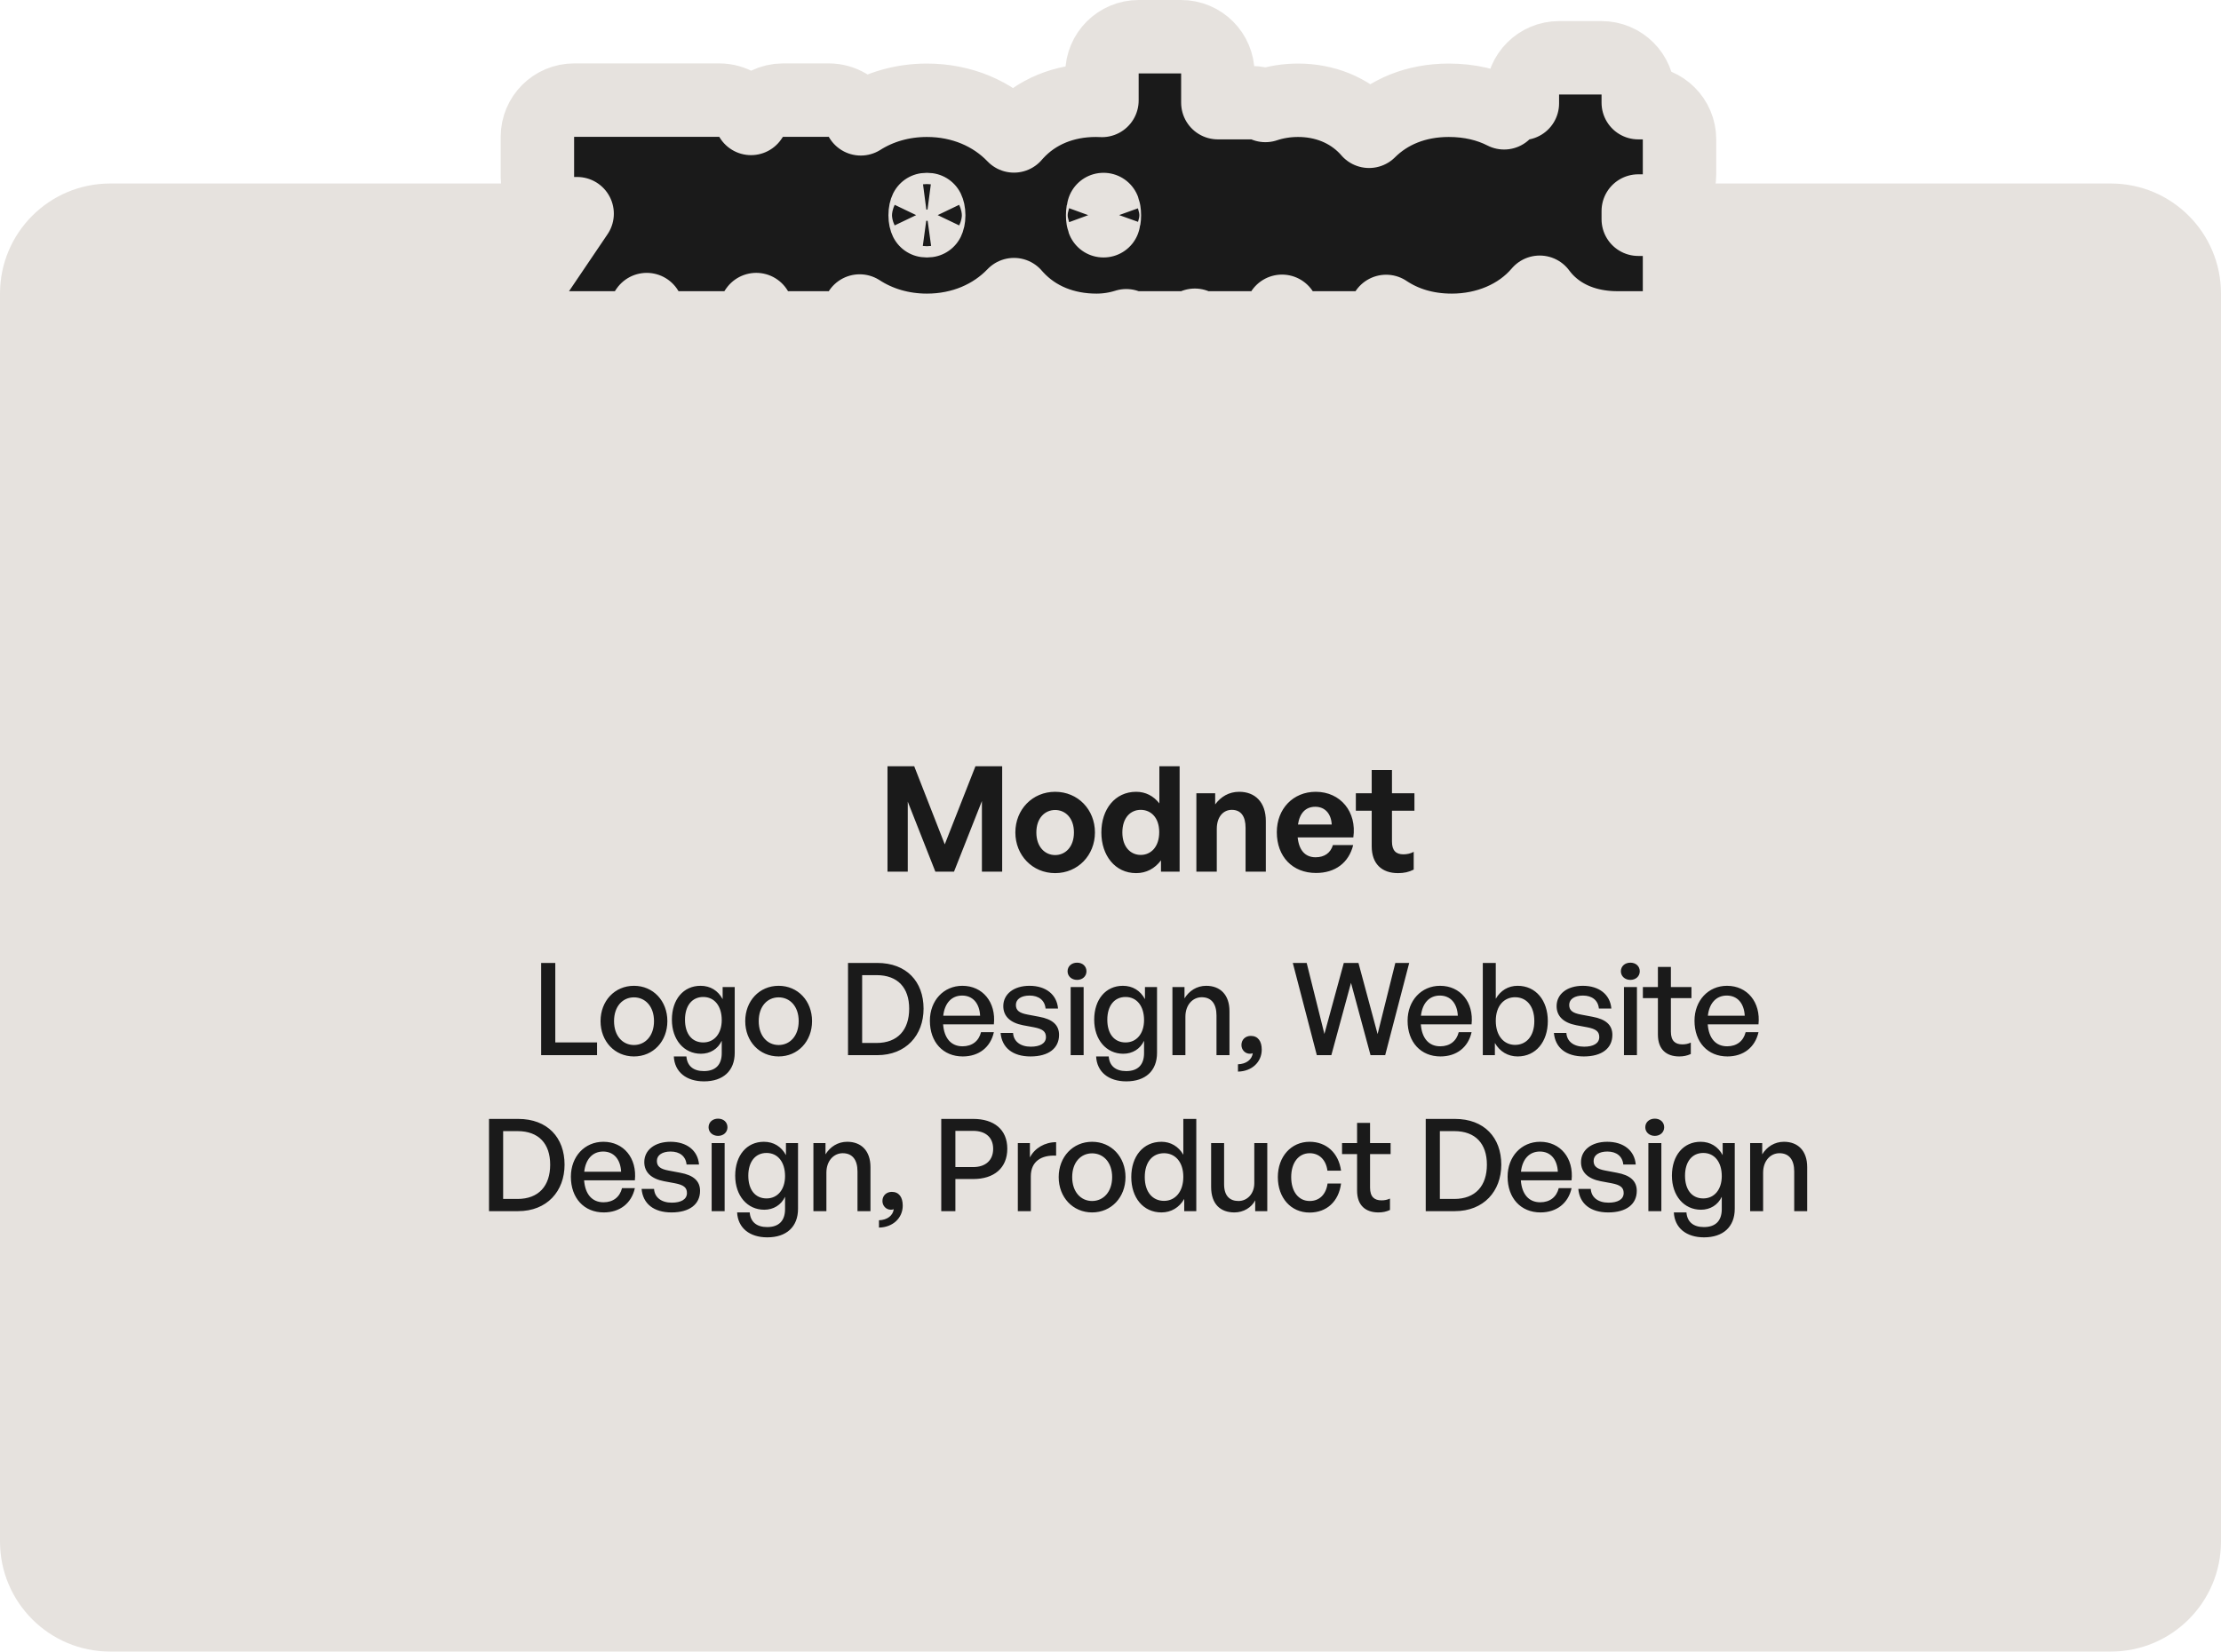
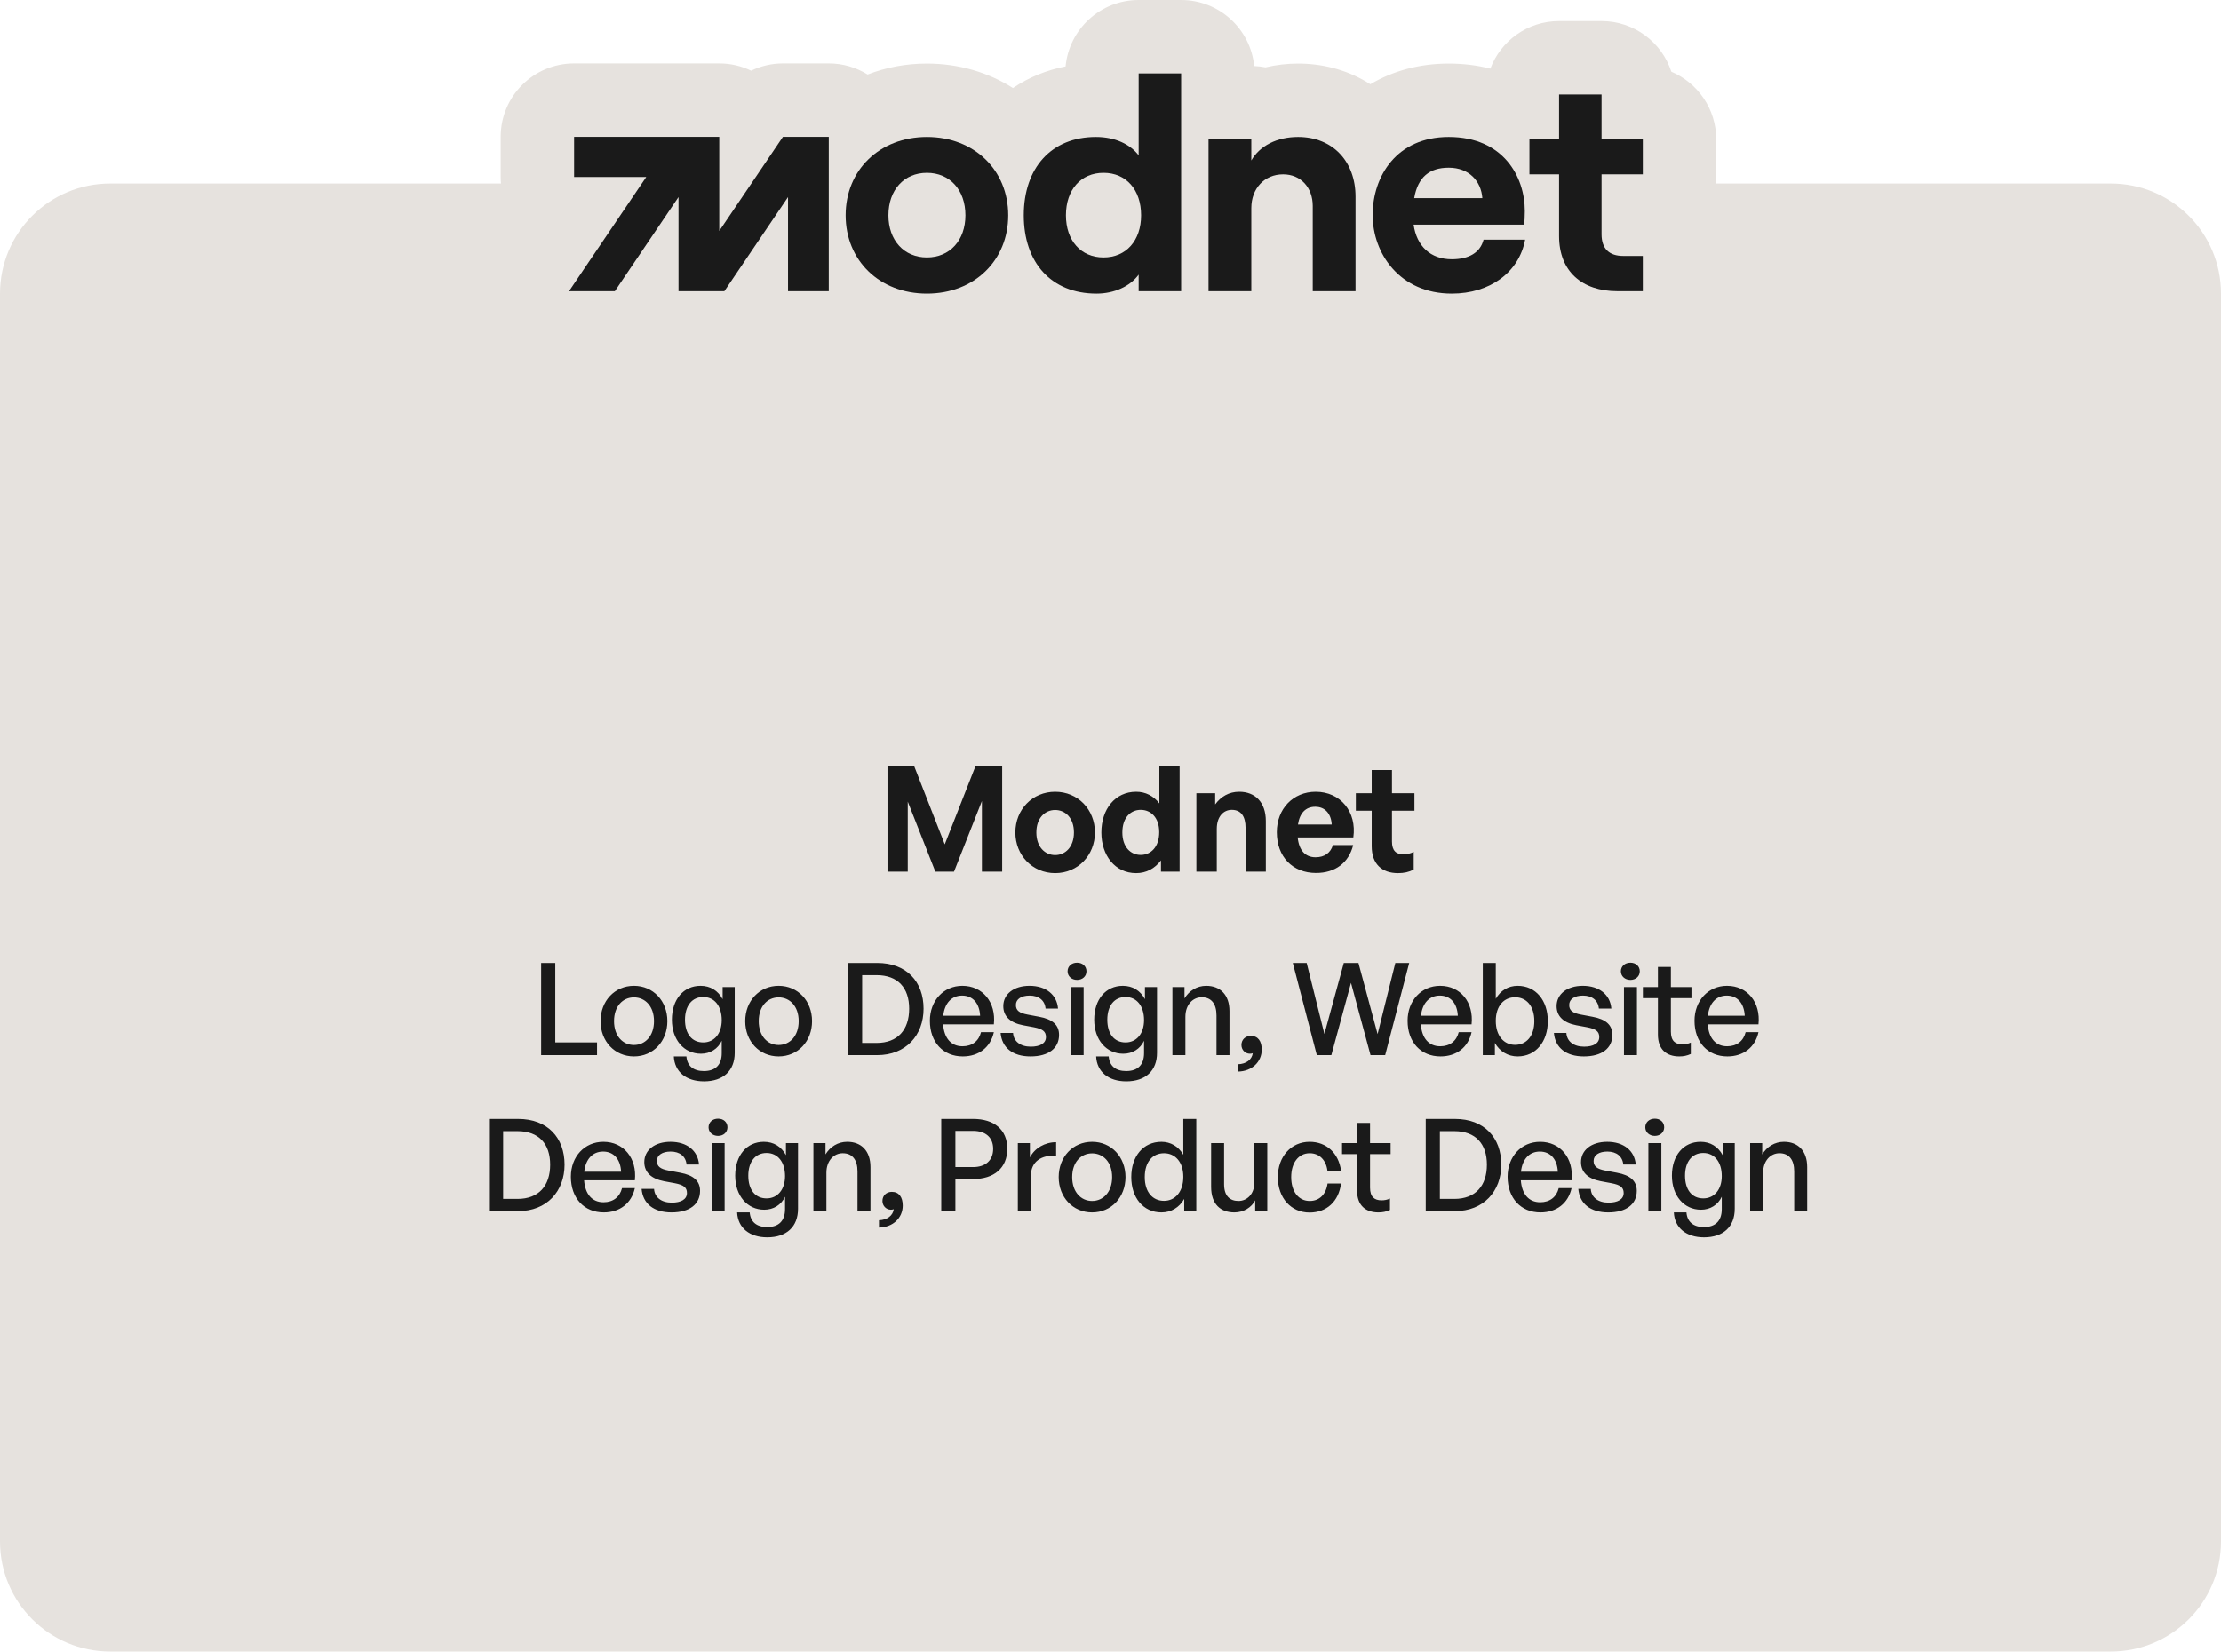
<svg xmlns="http://www.w3.org/2000/svg" width="242" height="180" viewBox="0 0 242 180" fill="none">
  <rect y="20" width="242" height="160" rx="12" fill="#E6E2DE" />
  <path d="M101.917 95L98.909 87.368V95H96.701V83.512H99.613L102.941 92.024L106.285 83.512H109.197V95H106.989V87.304L103.949 95H101.917ZM114.969 95.16C112.489 95.16 110.633 93.208 110.633 90.728C110.633 88.232 112.489 86.296 114.969 86.296C117.449 86.296 119.305 88.232 119.305 90.728C119.305 93.208 117.449 95.16 114.969 95.16ZM114.969 93.192C116.073 93.192 117.017 92.312 117.017 90.728C117.017 89.144 116.073 88.28 114.969 88.28C113.865 88.28 112.921 89.144 112.921 90.728C112.921 92.312 113.865 93.192 114.969 93.192ZM120.004 90.728C120.004 88.2 121.492 86.296 123.796 86.296C124.82 86.296 125.684 86.744 126.324 87.56V83.512H128.532V95H126.5V93.768C125.828 94.664 124.9 95.16 123.796 95.16C121.492 95.16 120.004 93.224 120.004 90.728ZM122.292 90.728C122.292 92.328 123.204 93.176 124.292 93.176C125.396 93.176 126.308 92.312 126.308 90.696C126.308 89.08 125.38 88.264 124.292 88.264C123.204 88.264 122.292 89.096 122.292 90.728ZM132.581 90.344V95H130.357V86.456H132.405V87.672C133.029 86.824 133.909 86.296 135.029 86.296C136.741 86.296 137.925 87.416 137.925 89.48V95H135.717V90.232C135.717 88.968 135.221 88.264 134.213 88.264C133.333 88.264 132.581 88.968 132.581 90.344ZM143.394 95.144C140.834 95.144 139.122 93.368 139.122 90.696C139.122 88.152 140.898 86.296 143.362 86.296C146.066 86.296 147.858 88.488 147.458 91.272H141.394C141.538 92.664 142.21 93.432 143.346 93.432C144.322 93.432 144.978 92.952 145.234 92.104H147.442C146.962 94.04 145.474 95.144 143.394 95.144ZM143.314 87.928C142.274 87.928 141.618 88.6 141.426 89.864H145.106C145.042 88.68 144.37 87.928 143.314 87.928ZM154.037 92.84V94.776C153.493 95.048 152.981 95.16 152.325 95.16C150.565 95.16 149.461 94.152 149.461 92.232V88.36H147.733V86.456H149.461V83.928H151.669V86.456H154.117V88.36H151.669V91.72C151.669 92.712 152.117 93.112 152.917 93.112C153.333 93.112 153.717 93.016 154.037 92.84Z" fill="#1A1A1A" />
  <path d="M65.054 115H58.964V104.948H60.504V113.614H65.054V115ZM69.076 115.14C66.976 115.14 65.436 113.488 65.436 111.29C65.436 109.092 66.976 107.44 69.076 107.44C71.176 107.44 72.716 109.092 72.716 111.29C72.716 113.488 71.176 115.14 69.076 115.14ZM69.076 113.894C70.294 113.894 71.26 112.914 71.26 111.29C71.26 109.666 70.294 108.7 69.076 108.7C67.858 108.7 66.906 109.666 66.906 111.29C66.906 112.914 67.858 113.894 69.076 113.894ZM76.709 117.856C74.763 117.856 73.503 116.82 73.419 115.14H74.791C74.875 116.176 75.547 116.736 76.695 116.736C77.969 116.736 78.641 116.05 78.641 114.776V113.432C78.221 114.328 77.381 114.846 76.373 114.846C74.525 114.846 73.209 113.32 73.209 111.136C73.209 108.924 74.469 107.44 76.331 107.44C77.395 107.44 78.235 107.958 78.739 108.896V107.58H80.055V114.748C80.055 116.694 78.809 117.856 76.709 117.856ZM74.637 111.136C74.637 112.676 75.393 113.614 76.625 113.614C77.829 113.614 78.641 112.648 78.641 111.178C78.641 109.638 77.843 108.658 76.625 108.658C75.407 108.658 74.637 109.61 74.637 111.136ZM84.841 115.14C82.741 115.14 81.201 113.488 81.201 111.29C81.201 109.092 82.741 107.44 84.841 107.44C86.941 107.44 88.481 109.092 88.481 111.29C88.481 113.488 86.941 115.14 84.841 115.14ZM84.841 113.894C86.059 113.894 87.025 112.914 87.025 111.29C87.025 109.666 86.059 108.7 84.841 108.7C83.623 108.7 82.671 109.666 82.671 111.29C82.671 112.914 83.623 113.894 84.841 113.894ZM95.578 115H92.4V104.948H95.578C98.784 104.948 100.632 106.992 100.632 109.932C100.632 112.83 98.714 115 95.578 115ZM93.94 106.278V113.67H95.508C97.818 113.67 99.064 112.242 99.064 109.932C99.064 107.664 97.832 106.278 95.508 106.278H93.94ZM104.904 115.14C102.762 115.14 101.32 113.586 101.32 111.248C101.32 109.05 102.818 107.44 104.862 107.44C107.074 107.44 108.544 109.232 108.292 111.64H102.762C102.874 113.152 103.63 114.034 104.876 114.034C105.926 114.034 106.654 113.46 106.892 112.494H108.292C107.928 114.146 106.654 115.14 104.904 115.14ZM104.834 108.504C103.7 108.504 102.93 109.316 102.776 110.702H106.794C106.724 109.33 105.982 108.504 104.834 108.504ZM115.395 112.788C115.395 114.244 114.261 115.14 112.287 115.14C110.327 115.14 109.165 114.174 109.025 112.578H110.383C110.439 113.502 111.181 114.076 112.315 114.076C113.309 114.076 113.967 113.726 113.967 113.026C113.967 112.41 113.589 112.144 112.665 111.962L111.461 111.738C110.089 111.472 109.319 110.772 109.319 109.652C109.319 108.35 110.453 107.44 112.175 107.44C113.953 107.44 115.157 108.392 115.283 109.918H113.925C113.841 109.022 113.183 108.504 112.189 108.504C111.293 108.504 110.691 108.882 110.691 109.526C110.691 110.128 111.069 110.408 111.965 110.576L113.225 110.814C114.695 111.08 115.395 111.724 115.395 112.788ZM118.381 105.858C118.381 106.39 117.961 106.796 117.359 106.796C116.757 106.796 116.323 106.39 116.323 105.858C116.323 105.312 116.757 104.92 117.359 104.92C117.961 104.92 118.381 105.312 118.381 105.858ZM118.073 115H116.659V107.58H118.073V115ZM122.724 117.856C120.778 117.856 119.518 116.82 119.434 115.14H120.806C120.89 116.176 121.562 116.736 122.71 116.736C123.984 116.736 124.656 116.05 124.656 114.776V113.432C124.236 114.328 123.396 114.846 122.388 114.846C120.54 114.846 119.224 113.32 119.224 111.136C119.224 108.924 120.484 107.44 122.346 107.44C123.41 107.44 124.25 107.958 124.754 108.896V107.58H126.07V114.748C126.07 116.694 124.824 117.856 122.724 117.856ZM120.652 111.136C120.652 112.676 121.408 113.614 122.64 113.614C123.844 113.614 124.656 112.648 124.656 111.178C124.656 109.638 123.858 108.658 122.64 108.658C121.422 108.658 120.652 109.61 120.652 111.136ZM129.161 110.814V115H127.747V107.58H129.063V108.812C129.567 107.986 130.407 107.44 131.429 107.44C132.955 107.44 133.963 108.42 133.963 110.198V115H132.549V110.674C132.549 109.4 131.989 108.686 130.939 108.686C129.973 108.686 129.161 109.498 129.161 110.814ZM137.479 114.398C137.479 115.728 136.429 116.764 134.889 116.792V115.994C135.799 115.966 136.415 115.476 136.499 114.79C136.373 114.832 136.289 114.846 136.191 114.846C135.659 114.846 135.267 114.412 135.267 113.894C135.267 113.292 135.715 112.9 136.289 112.9C137.059 112.9 137.479 113.46 137.479 114.398ZM149.333 115L147.205 107.118L145.063 115H143.481L140.863 104.948H142.375L144.307 112.69L146.421 104.948H148.017L150.103 112.704L152.035 104.948H153.547L150.929 115H149.333ZM156.955 115.14C154.813 115.14 153.371 113.586 153.371 111.248C153.371 109.05 154.869 107.44 156.913 107.44C159.125 107.44 160.595 109.232 160.343 111.64H154.813C154.925 113.152 155.681 114.034 156.927 114.034C157.977 114.034 158.705 113.46 158.943 112.494H160.343C159.979 114.146 158.705 115.14 156.955 115.14ZM156.885 108.504C155.751 108.504 154.981 109.316 154.827 110.702H158.845C158.775 109.33 158.033 108.504 156.885 108.504ZM168.65 111.29C168.65 113.516 167.362 115.14 165.36 115.14C164.31 115.14 163.414 114.608 162.882 113.67V115H161.566V104.948H162.98V108.854C163.498 107.944 164.352 107.44 165.36 107.44C167.348 107.44 168.65 109.036 168.65 111.29ZM167.18 111.29C167.18 109.61 166.298 108.686 165.08 108.686C163.904 108.686 162.98 109.596 162.98 111.262C162.98 112.9 163.876 113.88 165.08 113.88C166.298 113.88 167.18 112.942 167.18 111.29ZM175.684 112.788C175.684 114.244 174.55 115.14 172.576 115.14C170.616 115.14 169.454 114.174 169.314 112.578H170.672C170.728 113.502 171.47 114.076 172.604 114.076C173.598 114.076 174.256 113.726 174.256 113.026C174.256 112.41 173.878 112.144 172.954 111.962L171.75 111.738C170.378 111.472 169.608 110.772 169.608 109.652C169.608 108.35 170.742 107.44 172.464 107.44C174.242 107.44 175.446 108.392 175.572 109.918H174.214C174.13 109.022 173.472 108.504 172.478 108.504C171.582 108.504 170.98 108.882 170.98 109.526C170.98 110.128 171.358 110.408 172.254 110.576L173.514 110.814C174.984 111.08 175.684 111.724 175.684 112.788ZM178.669 105.858C178.669 106.39 178.249 106.796 177.647 106.796C177.045 106.796 176.611 106.39 176.611 105.858C176.611 105.312 177.045 104.92 177.647 104.92C178.249 104.92 178.669 105.312 178.669 105.858ZM178.361 115H176.947V107.58H178.361V115ZM184.23 113.628V114.874C183.796 115.07 183.418 115.14 182.97 115.14C181.598 115.14 180.646 114.398 180.646 112.76V108.784H179.008V107.58H180.646V105.382H182.06V107.58H184.3V108.784H182.06V112.438C182.06 113.46 182.55 113.824 183.306 113.824C183.642 113.824 183.936 113.768 184.23 113.628ZM188.217 115.14C186.075 115.14 184.633 113.586 184.633 111.248C184.633 109.05 186.131 107.44 188.175 107.44C190.387 107.44 191.857 109.232 191.605 111.64H186.075C186.187 113.152 186.943 114.034 188.189 114.034C189.239 114.034 189.967 113.46 190.205 112.494H191.605C191.241 114.146 189.967 115.14 188.217 115.14ZM188.147 108.504C187.013 108.504 186.243 109.316 186.089 110.702H190.107C190.037 109.33 189.295 108.504 188.147 108.504ZM56.461 132H53.283V121.948H56.461C59.667 121.948 61.515 123.992 61.515 126.932C61.515 129.83 59.597 132 56.461 132ZM54.823 123.278V130.67H56.391C58.701 130.67 59.947 129.242 59.947 126.932C59.947 124.664 58.715 123.278 56.391 123.278H54.823ZM65.787 132.14C63.645 132.14 62.203 130.586 62.203 128.248C62.203 126.05 63.701 124.44 65.745 124.44C67.957 124.44 69.427 126.232 69.175 128.64H63.645C63.757 130.152 64.513 131.034 65.759 131.034C66.809 131.034 67.537 130.46 67.775 129.494H69.175C68.811 131.146 67.537 132.14 65.787 132.14ZM65.717 125.504C64.583 125.504 63.813 126.316 63.659 127.702H67.677C67.607 126.33 66.865 125.504 65.717 125.504ZM76.278 129.788C76.278 131.244 75.144 132.14 73.17 132.14C71.21 132.14 70.048 131.174 69.908 129.578H71.266C71.322 130.502 72.064 131.076 73.198 131.076C74.192 131.076 74.85 130.726 74.85 130.026C74.85 129.41 74.472 129.144 73.548 128.962L72.344 128.738C70.972 128.472 70.202 127.772 70.202 126.652C70.202 125.35 71.336 124.44 73.058 124.44C74.836 124.44 76.04 125.392 76.166 126.918H74.808C74.724 126.022 74.066 125.504 73.072 125.504C72.176 125.504 71.574 125.882 71.574 126.526C71.574 127.128 71.952 127.408 72.848 127.576L74.108 127.814C75.578 128.08 76.278 128.724 76.278 129.788ZM79.264 122.858C79.264 123.39 78.844 123.796 78.242 123.796C77.64 123.796 77.206 123.39 77.206 122.858C77.206 122.312 77.64 121.92 78.242 121.92C78.844 121.92 79.264 122.312 79.264 122.858ZM78.956 132H77.542V124.58H78.956V132ZM83.607 134.856C81.661 134.856 80.401 133.82 80.317 132.14H81.689C81.773 133.176 82.445 133.736 83.593 133.736C84.867 133.736 85.539 133.05 85.539 131.776V130.432C85.119 131.328 84.279 131.846 83.271 131.846C81.423 131.846 80.107 130.32 80.107 128.136C80.107 125.924 81.367 124.44 83.229 124.44C84.293 124.44 85.133 124.958 85.637 125.896V124.58H86.953V131.748C86.953 133.694 85.707 134.856 83.607 134.856ZM81.535 128.136C81.535 129.676 82.291 130.614 83.523 130.614C84.727 130.614 85.539 129.648 85.539 128.178C85.539 126.638 84.741 125.658 83.523 125.658C82.305 125.658 81.535 126.61 81.535 128.136ZM90.044 127.814V132H88.63V124.58H89.946V125.812C90.45 124.986 91.29 124.44 92.312 124.44C93.838 124.44 94.846 125.42 94.846 127.198V132H93.432V127.674C93.432 126.4 92.872 125.686 91.822 125.686C90.856 125.686 90.044 126.498 90.044 127.814ZM98.362 131.398C98.362 132.728 97.312 133.764 95.772 133.792V132.994C96.682 132.966 97.298 132.476 97.382 131.79C97.256 131.832 97.172 131.846 97.074 131.846C96.542 131.846 96.15 131.412 96.15 130.894C96.15 130.292 96.598 129.9 97.172 129.9C97.942 129.9 98.362 130.46 98.362 131.398ZM106.045 128.5H104.099V132H102.559V121.948H106.045C108.299 121.948 109.755 123.096 109.755 125.196C109.755 127.31 108.299 128.5 106.045 128.5ZM106.031 123.25H104.099V127.198H106.031C107.389 127.198 108.215 126.456 108.215 125.21C108.215 123.964 107.389 123.25 106.031 123.25ZM112.317 128.206V132H110.903V124.58H112.219V126.148C112.737 125.126 113.857 124.482 115.075 124.482V125.952C113.479 125.868 112.317 126.568 112.317 128.206ZM118.995 132.14C116.895 132.14 115.355 130.488 115.355 128.29C115.355 126.092 116.895 124.44 118.995 124.44C121.095 124.44 122.635 126.092 122.635 128.29C122.635 130.488 121.095 132.14 118.995 132.14ZM118.995 130.894C120.213 130.894 121.179 129.914 121.179 128.29C121.179 126.666 120.213 125.7 118.995 125.7C117.777 125.7 116.825 126.666 116.825 128.29C116.825 129.914 117.777 130.894 118.995 130.894ZM123.264 128.29C123.264 126.036 124.552 124.44 126.554 124.44C127.548 124.44 128.416 124.944 128.934 125.854V121.948H130.348V132H129.032V130.67C128.5 131.608 127.604 132.14 126.554 132.14C124.552 132.14 123.264 130.516 123.264 128.29ZM124.734 128.29C124.734 129.942 125.602 130.88 126.834 130.88C128.038 130.88 128.934 129.9 128.934 128.262C128.934 126.596 128.01 125.686 126.834 125.686C125.602 125.686 124.734 126.61 124.734 128.29ZM136.668 128.948V124.58H138.082V132H136.766V130.824C136.374 131.594 135.506 132.14 134.498 132.14C133 132.14 131.964 131.258 131.964 129.354V124.58H133.378V129.074C133.378 130.362 134.022 130.894 134.946 130.894C135.898 130.894 136.668 130.11 136.668 128.948ZM142.691 132.154C140.661 132.154 139.233 130.558 139.233 128.29C139.233 126.05 140.689 124.44 142.691 124.44C144.525 124.44 145.855 125.658 146.121 127.59H144.637C144.483 126.4 143.741 125.686 142.705 125.686C141.487 125.686 140.689 126.722 140.689 128.29C140.689 129.872 141.487 130.894 142.705 130.894C143.755 130.894 144.483 130.194 144.651 128.99H146.121C145.869 130.95 144.553 132.154 142.691 132.154ZM151.451 130.628V131.874C151.017 132.07 150.639 132.14 150.191 132.14C148.819 132.14 147.867 131.398 147.867 129.76V125.784H146.229V124.58H147.867V122.382H149.281V124.58H151.521V125.784H149.281V129.438C149.281 130.46 149.771 130.824 150.527 130.824C150.863 130.824 151.157 130.768 151.451 130.628ZM158.526 132H155.348V121.948H158.526C161.732 121.948 163.58 123.992 163.58 126.932C163.58 129.83 161.662 132 158.526 132ZM156.888 123.278V130.67H158.456C160.766 130.67 162.012 129.242 162.012 126.932C162.012 124.664 160.78 123.278 158.456 123.278H156.888ZM167.852 132.14C165.71 132.14 164.268 130.586 164.268 128.248C164.268 126.05 165.766 124.44 167.81 124.44C170.022 124.44 171.492 126.232 171.24 128.64H165.71C165.822 130.152 166.578 131.034 167.824 131.034C168.874 131.034 169.602 130.46 169.84 129.494H171.24C170.876 131.146 169.602 132.14 167.852 132.14ZM167.782 125.504C166.648 125.504 165.878 126.316 165.724 127.702H169.742C169.672 126.33 168.93 125.504 167.782 125.504ZM178.343 129.788C178.343 131.244 177.209 132.14 175.235 132.14C173.275 132.14 172.113 131.174 171.973 129.578H173.331C173.387 130.502 174.129 131.076 175.263 131.076C176.257 131.076 176.915 130.726 176.915 130.026C176.915 129.41 176.537 129.144 175.613 128.962L174.409 128.738C173.037 128.472 172.267 127.772 172.267 126.652C172.267 125.35 173.401 124.44 175.123 124.44C176.901 124.44 178.105 125.392 178.231 126.918H176.873C176.789 126.022 176.131 125.504 175.137 125.504C174.241 125.504 173.639 125.882 173.639 126.526C173.639 127.128 174.017 127.408 174.913 127.576L176.173 127.814C177.643 128.08 178.343 128.724 178.343 129.788ZM181.329 122.858C181.329 123.39 180.909 123.796 180.307 123.796C179.705 123.796 179.271 123.39 179.271 122.858C179.271 122.312 179.705 121.92 180.307 121.92C180.909 121.92 181.329 122.312 181.329 122.858ZM181.021 132H179.607V124.58H181.021V132ZM185.672 134.856C183.726 134.856 182.466 133.82 182.382 132.14H183.754C183.838 133.176 184.51 133.736 185.658 133.736C186.932 133.736 187.604 133.05 187.604 131.776V130.432C187.184 131.328 186.344 131.846 185.336 131.846C183.488 131.846 182.172 130.32 182.172 128.136C182.172 125.924 183.432 124.44 185.294 124.44C186.358 124.44 187.198 124.958 187.702 125.896V124.58H189.018V131.748C189.018 133.694 187.772 134.856 185.672 134.856ZM183.6 128.136C183.6 129.676 184.356 130.614 185.588 130.614C186.792 130.614 187.604 129.648 187.604 128.178C187.604 126.638 186.806 125.658 185.588 125.658C184.37 125.658 183.6 126.61 183.6 128.136ZM192.109 127.814V132H190.695V124.58H192.011V125.812C192.515 124.986 193.355 124.44 194.377 124.44C195.903 124.44 196.911 125.42 196.911 127.198V132H195.497V127.674C195.497 126.4 194.937 125.686 193.887 125.686C192.921 125.686 192.109 126.498 192.109 127.814Z" fill="#1A1A1A" />
-   <path d="M128.697 4C130.906 4 132.697 5.791 132.697 8V11.19H136.344C136.887 11.191 137.404 11.299 137.876 11.495C139.016 11.113 140.227 10.928 141.438 10.928C144.323 10.928 146.974 11.975 148.893 13.996C148.99 14.098 149.083 14.204 149.175 14.31C151.309 12.188 154.277 10.928 157.854 10.928C160.141 10.928 162.168 11.415 163.888 12.295C164.429 11.779 165.114 11.413 165.877 11.265V10.298C165.877 8.089 167.668 6.298 169.877 6.298H174.505C176.714 6.298 178.505 8.089 178.505 10.298V11.19H179C181.209 11.19 183 12.981 183 15.19V18.998C183 21.207 181.209 22.998 179 22.998H178.505V23.895H179C181.209 23.895 183 25.686 183 27.895V31.737C183 33.946 181.209 35.737 179 35.737H176.236C173.58 35.737 170.924 34.986 168.895 33.113C168.471 32.722 168.097 32.298 167.766 31.851C165.478 34.552 161.919 36 158.187 36C155.322 36 152.934 35.214 151.034 33.941C150.318 35.023 149.092 35.737 147.698 35.737H143.036C141.635 35.737 140.404 35.017 139.689 33.927C138.975 35.017 137.744 35.737 136.344 35.737H131.682C131.154 35.737 130.651 35.633 130.189 35.447C129.728 35.633 129.225 35.737 128.697 35.737H124.068C123.593 35.737 123.138 35.653 122.716 35.501C121.661 35.836 120.557 36 119.474 36C116.05 36 112.939 34.796 110.714 32.367C110.636 32.282 110.559 32.196 110.484 32.108C108.157 34.542 104.803 36 100.998 36C98.247 36 95.732 35.237 93.67 33.895C92.959 35.003 91.717 35.737 90.304 35.737H85.863C84.383 35.737 83.092 34.933 82.4 33.738L82.239 33.977C81.495 35.078 80.254 35.737 78.926 35.737H73.932C72.452 35.737 71.161 34.933 70.469 33.739L70.309 33.977C69.565 35.078 68.323 35.737 66.995 35.737H62C60.52 35.737 59.161 34.92 58.467 33.613C57.773 32.306 57.858 30.723 58.687 29.497L62.884 23.288H62.555C60.346 23.288 58.555 21.497 58.555 19.288V14.911C58.555 12.702 60.346 10.911 62.555 10.911H78.371C79.85 10.911 81.141 11.714 81.833 12.908L81.995 12.67L82.141 12.469C82.895 11.49 84.064 10.911 85.309 10.911H90.304C91.801 10.911 93.106 11.735 93.791 12.953C95.83 11.66 98.301 10.928 100.998 10.928C104.801 10.928 108.153 12.383 110.48 14.815C110.551 14.732 110.625 14.65 110.698 14.569C112.909 12.143 116.001 10.928 119.407 10.928C119.629 10.928 119.849 10.935 120.068 10.947V8C120.068 5.791 121.859 4 124.068 4H128.697ZM100.908 22.841C100.87 22.92 100.803 23.108 100.803 23.464C100.803 23.8 100.867 23.978 100.903 24.053C100.926 24.056 100.957 24.061 100.998 24.061C101.039 24.061 101.069 24.056 101.092 24.053C101.128 23.978 101.193 23.801 101.193 23.464C101.193 23.107 101.125 22.92 101.087 22.841C101.065 22.838 101.036 22.835 100.998 22.835C100.96 22.835 100.93 22.838 100.908 22.841ZM120.23 22.834C120.193 22.938 120.144 23.135 120.144 23.464C120.144 23.772 120.19 23.959 120.226 24.059C120.23 24.059 120.235 24.061 120.239 24.061C120.244 24.061 120.249 24.059 120.253 24.059C120.289 23.959 120.335 23.773 120.335 23.464C120.335 23.135 120.286 22.938 120.248 22.834H120.23Z" fill="#1A1A1A" stroke="#E6E2DE" stroke-width="8" stroke-linejoin="round" />
+   <path d="M128.698 0C132.845 0 136.254 3.156 136.657 7.197C137.077 7.213 137.489 7.262 137.89 7.341C139.072 7.061 140.27 6.928 141.438 6.928L141.8 6.932C144.476 6.993 147.074 7.738 149.311 9.182C151.764 7.723 154.668 6.928 157.854 6.928C159.442 6.928 160.96 7.116 162.387 7.481C163.526 4.453 166.449 2.298 169.876 2.298H174.505C178.057 2.298 181.065 4.614 182.11 7.816C184.983 9.03 187 11.875 187 15.19V18.998C187 20.644 186.502 22.174 185.65 23.446C186.503 24.718 187 26.249 187 27.895V31.737C187 36.155 183.418 39.737 179 39.737H176.237C173.399 39.737 170.322 39.06 167.662 37.233C164.874 39.068 161.513 40 158.187 40C155.702 40 153.49 39.542 151.554 38.746C150.41 39.377 149.096 39.737 147.698 39.737H143.036C141.841 39.737 140.708 39.473 139.69 39.003C138.671 39.473 137.538 39.737 136.343 39.737H131.682C131.171 39.737 130.673 39.687 130.189 39.596C129.705 39.687 129.207 39.737 128.698 39.737H124.069C123.623 39.737 123.185 39.699 122.759 39.629C121.656 39.88 120.546 40 119.474 40C116.226 40 113.059 39.141 110.38 37.327C107.7 39.034 104.475 40 100.998 40C98.598 40 96.317 39.539 94.253 38.692C93.088 39.356 91.74 39.737 90.303 39.737H85.864C84.618 39.737 83.44 39.452 82.389 38.944C81.323 39.456 80.144 39.737 78.926 39.737H73.931C72.686 39.737 71.508 39.452 70.457 38.944C69.392 39.456 68.212 39.737 66.994 39.737H62C59.041 39.737 56.323 38.103 54.935 35.489C53.547 32.875 53.715 29.708 55.372 27.256L56.92 24.966C55.46 23.517 54.555 21.508 54.555 19.288V14.911C54.555 10.493 58.137 6.911 62.555 6.911H78.371C79.616 6.911 80.794 7.196 81.845 7.703C82.911 7.191 84.091 6.911 85.309 6.911H90.303C91.857 6.911 93.306 7.356 94.534 8.122C96.523 7.347 98.706 6.928 100.998 6.928C104.471 6.928 107.693 7.891 110.371 9.594C112.111 8.413 114.06 7.635 116.106 7.239C116.489 3.178 119.907 0 124.069 0H128.698ZM100.998 22.928C100.645 22.928 100.431 22.988 100.327 23.028C100.273 23.049 100.24 23.068 100.222 23.079C100.206 23.089 100.199 23.096 100.198 23.098L100.19 23.114C100.18 23.137 100.141 23.242 100.141 23.464C100.141 23.686 100.18 23.791 100.19 23.814C100.193 23.822 100.196 23.828 100.198 23.83L100.222 23.849C100.24 23.86 100.273 23.878 100.327 23.899C100.431 23.94 100.645 24 100.998 24C101.351 24 101.565 23.939 101.668 23.899C101.722 23.878 101.756 23.86 101.774 23.849C101.787 23.84 101.794 23.834 101.797 23.831C101.797 23.831 101.802 23.824 101.806 23.814C101.815 23.791 101.855 23.686 101.855 23.464C101.855 23.242 101.815 23.137 101.806 23.114C101.801 23.102 101.797 23.096 101.797 23.096C101.794 23.093 101.787 23.087 101.774 23.079C101.756 23.068 101.722 23.049 101.668 23.028C101.565 22.988 101.351 22.928 100.998 22.928Z" fill="#E6E2DE" />
+   <path d="M169.876 10.298H174.505V15.19H179V18.998H174.505V25.532C174.505 27.141 175.371 27.896 176.869 27.896H179V31.737H176.236C172.374 31.737 169.876 29.57 169.876 25.729V18.998H166.647V15.19H169.876V10.298Z" fill="#1A1A1A" />
+   <path d="M161.65 26.123H166.178C165.512 29.702 162.316 32 158.187 32C152.493 32 149.563 27.601 149.563 23.431C149.563 19.229 152.16 14.928 157.854 14.928C163.781 14.928 166.145 19.229 166.145 23.004C166.145 23.628 166.112 24.12 166.078 24.482H154.025C154.358 26.813 155.856 28.257 158.187 28.257C160.052 28.257 161.284 27.535 161.65 26.123ZM157.854 18.276C155.756 18.276 154.491 19.294 154.091 21.592H161.517C161.383 19.754 160.085 18.276 157.854 18.276Z" fill="#1A1A1A" />
+   <path d="M131.682 31.737V15.19H136.343V17.488C137.276 15.88 139.14 14.928 141.438 14.928C145.234 14.928 147.698 17.62 147.698 21.428V31.737H143.036V22.446C143.036 20.443 141.738 18.999 139.806 18.999C137.775 18.999 136.343 20.542 136.343 22.676V31.737H131.682Z" fill="#1A1A1A" />
+   <path d="M119.474 32C114.546 32 111.549 28.618 111.549 23.464C111.549 18.309 114.546 14.928 119.407 14.928C121.505 14.928 123.137 15.715 124.069 16.93V8H128.697V31.737H124.069V29.931C123.137 31.212 121.405 32 119.474 32ZM120.24 28.06C122.704 28.06 124.335 26.221 124.335 23.464C124.335 20.673 122.704 18.834 120.24 18.834C117.776 18.834 116.144 20.673 116.144 23.464C116.144 26.221 117.776 28.06 120.24 28.06Z" fill="#1A1A1A" />
+   <path d="M100.998 32C95.837 32 92.141 28.389 92.141 23.464C92.141 18.539 95.837 14.928 100.998 14.928C106.159 14.928 109.855 18.539 109.855 23.464C109.855 28.389 106.159 32 100.998 32ZM100.998 28.06C103.495 28.06 105.193 26.189 105.193 23.464C105.193 20.706 103.495 18.834 100.998 18.834C98.501 18.834 96.802 20.706 96.802 23.464C96.802 26.189 98.501 28.06 100.998 28.06Z" fill="#1A1A1A" />
+   <path d="M78.371 25.17L85.309 14.911H90.303V31.737H85.864V21.477L78.926 31.737H73.931V21.477L66.995 31.737H62L70.417 19.288H62.555V14.911H78.371V25.17Z" fill="#1A1A1A" />
</svg>
